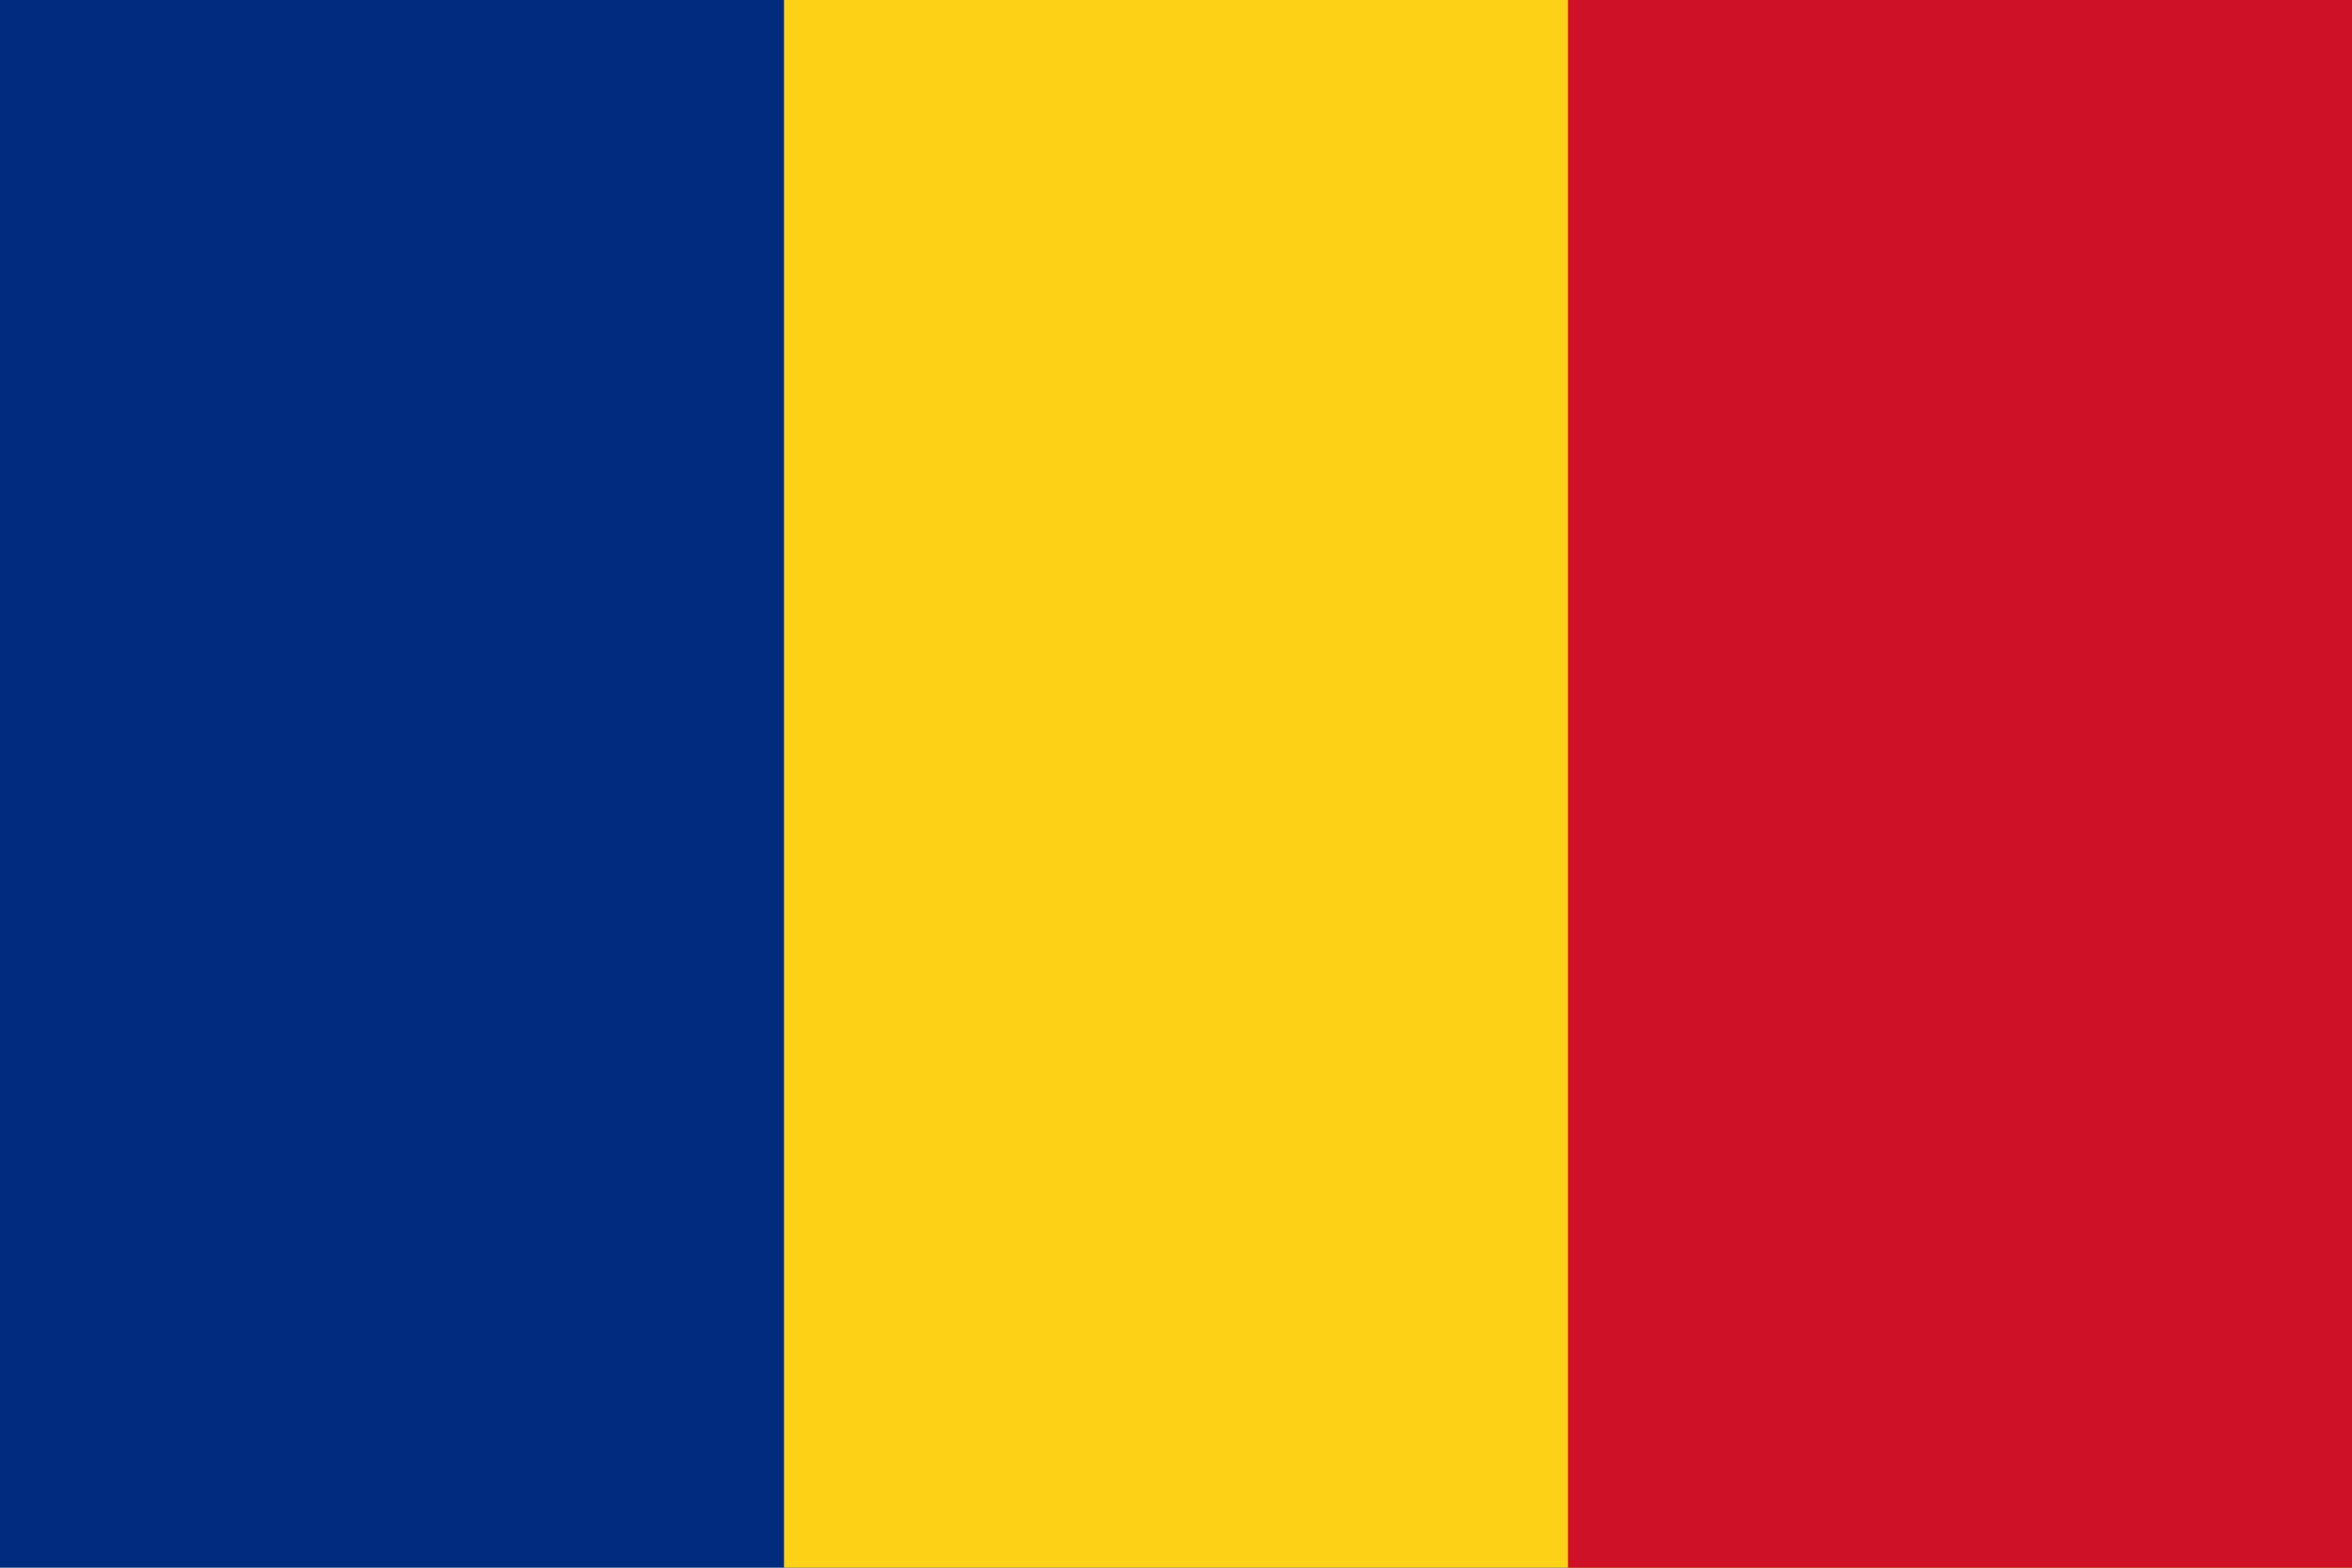
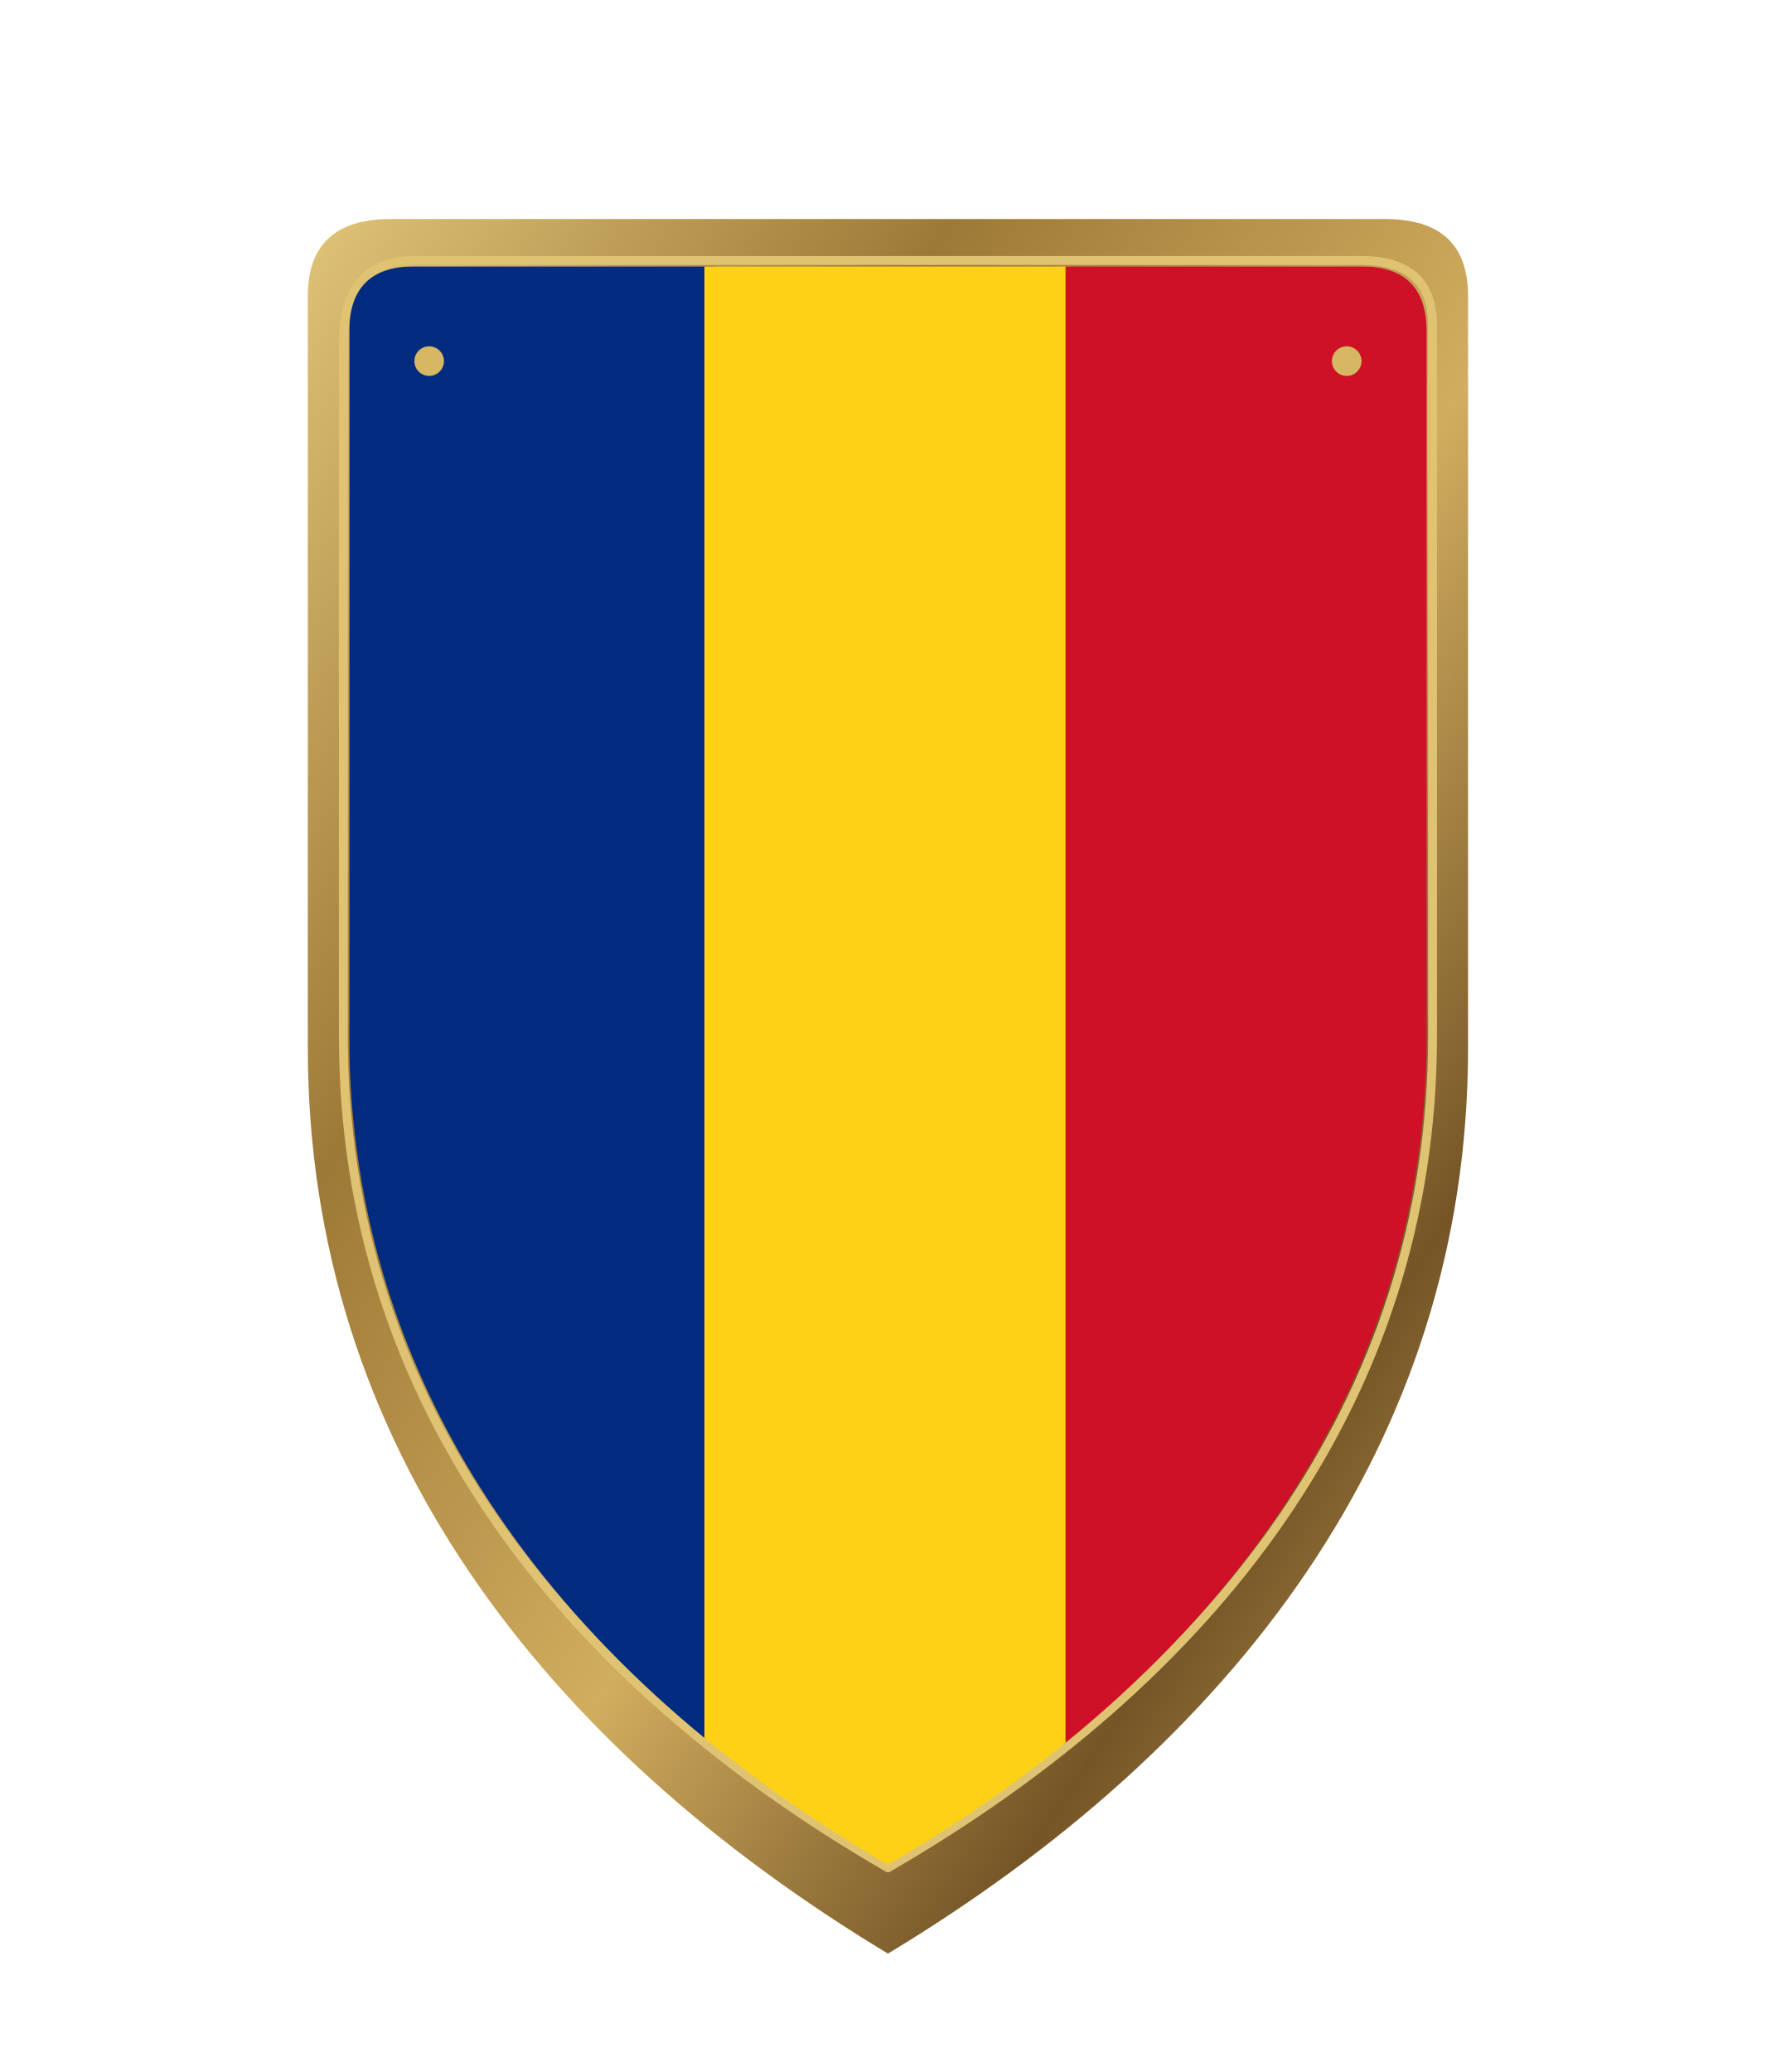
- <svg xmlns="http://www.w3.org/2000/svg" width="600" height="400" viewBox="0 0 3 2">
-   <rect width="3" height="2" x="0" y="0" fill="#002B7F" />
-   <rect width="2" height="2" x="1" y="0" fill="#FCD116" />
-   <rect width="1" height="2" x="2" y="0" fill="#CE1126" />
+ <svg xmlns="http://www.w3.org/2000/svg" viewBox="0 0 600 700" width="600" height="700">
+   <defs>
+     <linearGradient id="antique-brass" x1="0%" y1="0%" x2="100%" y2="100%">
+       <stop offset="0%" stop-color="#e0c477" />
+       <stop offset="28%" stop-color="#9d7937" />
+       <stop offset="55%" stop-color="#d1ad5f" />
+       <stop offset="78%" stop-color="#755526" />
+       <stop offset="100%" stop-color="#c9a85d" />
+     </linearGradient>
+     <linearGradient id="dark-edge" x1="0%" y1="0%" x2="0%" y2="100%">
+       <stop offset="0%" stop-color="#40392f" />
+       <stop offset="100%" stop-color="#171916" />
+     </linearGradient>
+     <clipPath id="shield-clip">
+       <path d="         M 118 112         Q 118 90 140 90         L 460 90         Q 482 90 482 112         L 482 350         C 482 470 410 566 300 630         C 190 566 118 470 118 350         Z" />
+     </clipPath>
+   </defs>
+   <g id="shield" filter="url(#shield-shadow)">
+     <path id="shield-outer" d="             M 104 100             Q 104 74 132 74             L 468 74             Q 496 74 496 100             L 496 354             C 496 488 416 590 300 660             C 184 590 104 488 104 354             Z" fill="url(#antique-brass)" stroke="#3b2b16" stroke-width="0" stroke-linejoin="round" />
+     <path id="shield-recess" d="             M 116 116             Q 116 88 140 88             L 460 88             Q 484 88 484 110             L 484 350             C 484 474 409 568 300 631             C 191 568 116 474 116 350             Z" fill="#00000000" stroke="#dfc373" stroke-width="3" stroke-linejoin="round" />
+     <g id="flag-art" clip-path="url(#shield-clip)" filter="url(#paper-grain)">
+       <rect x="118" y="90" width="124" height="540" fill="#002B7F" />
+       <rect x="238" y="90" width="124" height="540" fill="#FCD116" />
+       <rect x="360" y="90" width="124" height="540" fill="#CE1126" />
+     </g>
+     <g fill="#d6b863" stroke="#4b351a" stroke-width="0">
+       <circle cx="145" cy="122" r="5" />
+       <circle cx="455" cy="122" r="5" />
+     </g>
+   </g>
</svg>
